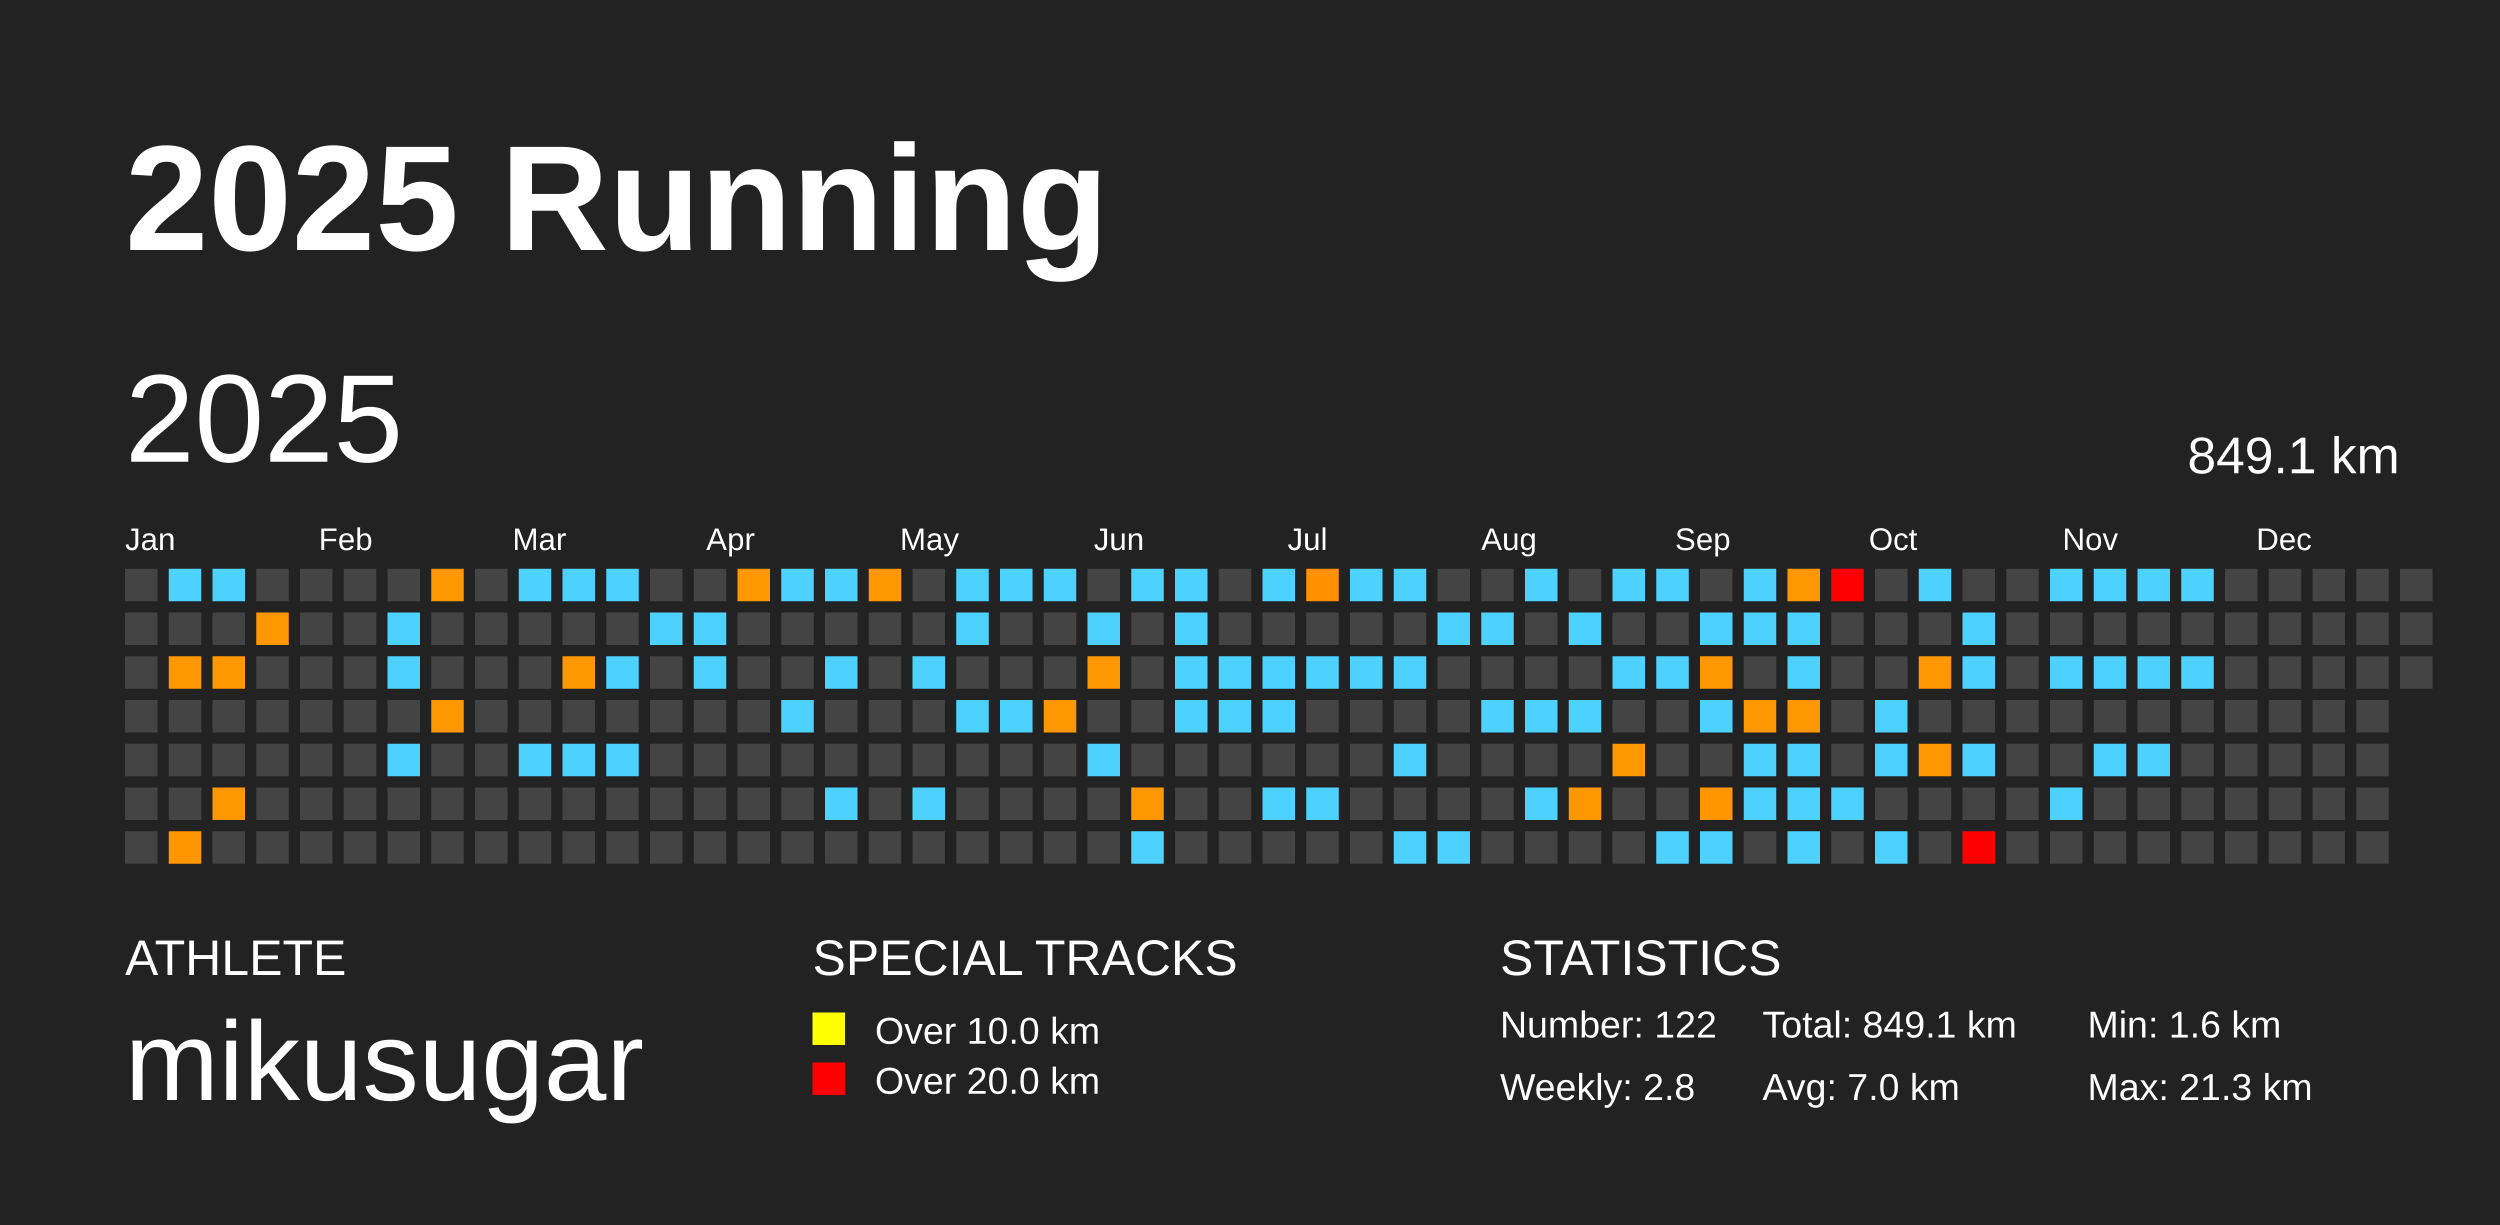
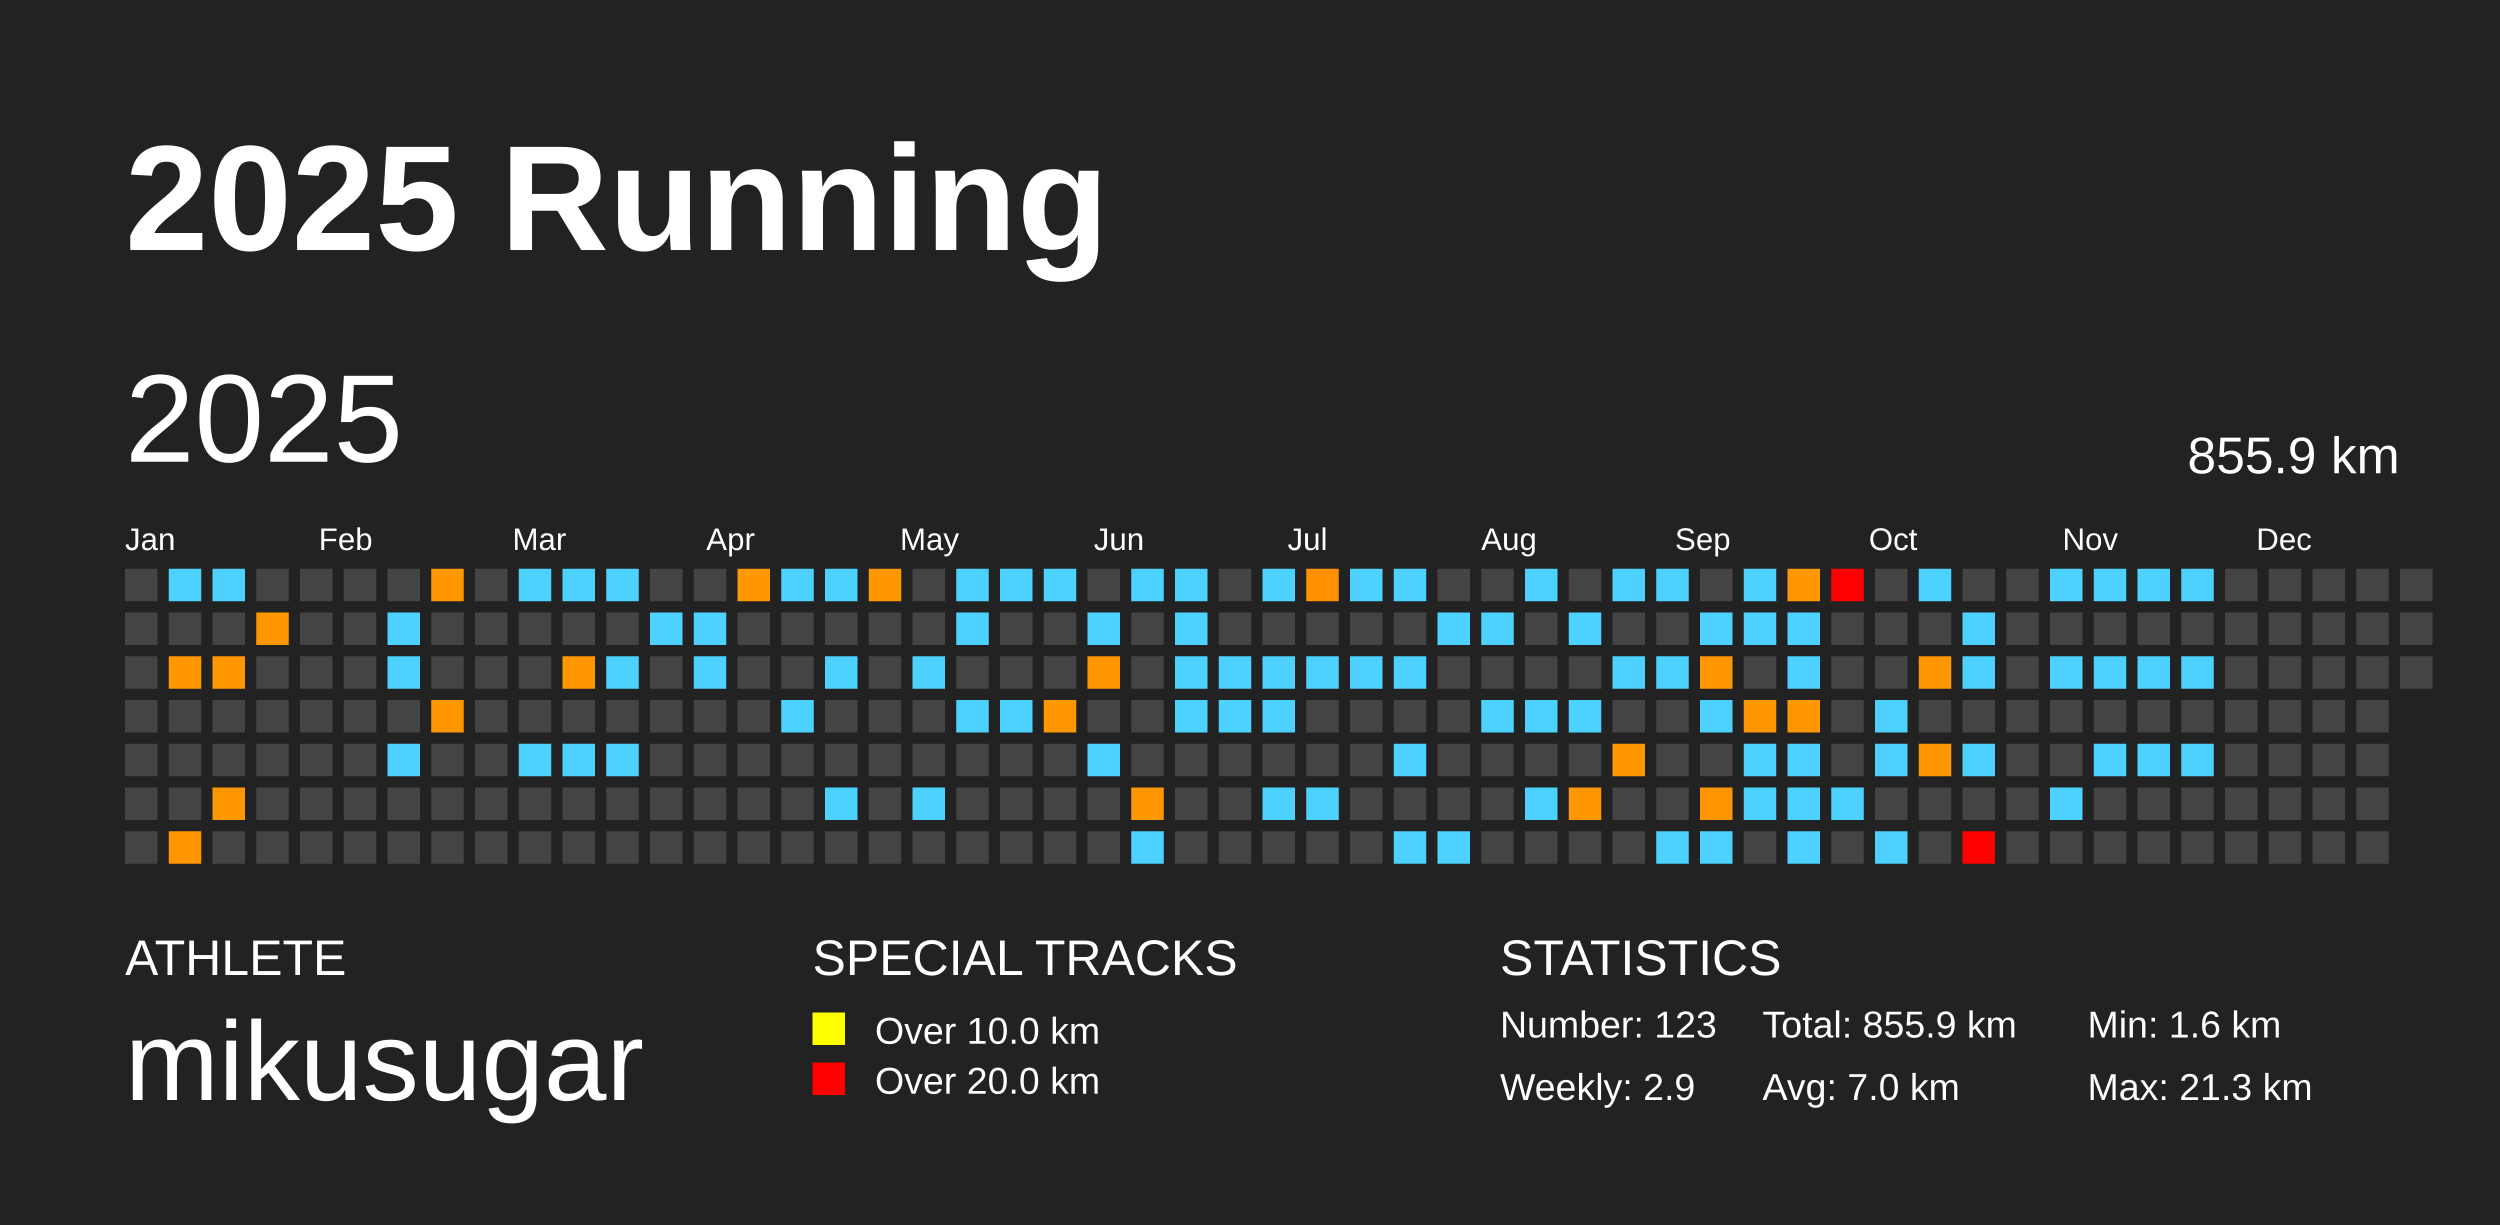
<svg xmlns="http://www.w3.org/2000/svg" baseProfile="full" height="98mm" version="1.1" viewBox="0,0,200,98" width="200mm">
  <defs />
  <rect fill="#222222" height="98" width="200" x="0" y="0" />
  <text fill="#FFFFFF" style="font-size:12px; font-family:Arial; font-weight:bold;" x="10" y="20">2025 Running</text>
  <text fill="#FFFFFF" style="font-size:4px; font-family:Arial" x="10" y="78">ATHLETE</text>
  <text fill="#FFFFFF" style="font-size:9px; font-family:Arial" x="10" y="88">mikusugar</text>
  <text fill="#FFFFFF" style="font-size:4px; font-family:Arial" x="65" y="78">SPECIAL TRACKS</text>
  <rect fill="yellow" height="2.6" width="2.6" x="65" y="81" />
  <text fill="#FFFFFF" style="font-size:3px; font-family:Arial" x="70" y="83.5">Over 10.0 km</text>
  <rect fill="red" height="2.6" width="2.6" x="65" y="85" />
  <text fill="#FFFFFF" style="font-size:3px; font-family:Arial" x="70" y="87.5">Over 20.0 km</text>
  <text fill="#FFFFFF" style="font-size:4px; font-family:Arial" x="120" y="78">STATISTICS</text>
-   <text fill="#FFFFFF" style="font-size:3px; font-family:Arial" x="120" y="83">Number: 122</text>
-   <text fill="#FFFFFF" style="font-size:3px; font-family:Arial" x="120" y="88">Weekly: 2.8</text>
-   <text fill="#FFFFFF" style="font-size:3px; font-family:Arial" x="141" y="83">Total: 849.1 km</text>
+   <text fill="#FFFFFF" style="font-size:3px; font-family:Arial" x="120" y="83">Number: 123</text>
+   <text fill="#FFFFFF" style="font-size:3px; font-family:Arial" x="120" y="88">Weekly: 2.9</text>
+   <text fill="#FFFFFF" style="font-size:3px; font-family:Arial" x="141" y="83">Total: 855.9 km</text>
  <text fill="#FFFFFF" style="font-size:3px; font-family:Arial" x="141" y="88">Avg: 7.0 km</text>
  <text fill="#FFFFFF" style="font-size:3px; font-family:Arial" x="167" y="83">Min: 1.6 km</text>
  <text fill="#FFFFFF" style="font-size:3px; font-family:Arial" x="167" y="88">Max: 21.3 km</text>
  <text dominant-baseline="hanging" fill="#FFFFFF" style="font-size:10.0px; font-family:Arial;" x="10" y="30">2025</text>
-   <text dominant-baseline="hanging" fill="#FFFFFF" style="font-size:4.125px; font-family:Arial;" x="175" y="35">849.1 km</text>
+   <text dominant-baseline="hanging" fill="#FFFFFF" style="font-size:4.125px; font-family:Arial;" x="175" y="35">855.9 km</text>
  <text fill="#FFFFFF" style="font-size:2.5px; font-family:Arial" x="10.0" y="44">Jan</text>
  <text fill="#FFFFFF" style="font-size:2.5px; font-family:Arial" x="25.5" y="44">Feb</text>
  <text fill="#FFFFFF" style="font-size:2.5px; font-family:Arial" x="41.0" y="44">Mar</text>
  <text fill="#FFFFFF" style="font-size:2.5px; font-family:Arial" x="56.5" y="44">Apr</text>
  <text fill="#FFFFFF" style="font-size:2.5px; font-family:Arial" x="72.0" y="44">May</text>
  <text fill="#FFFFFF" style="font-size:2.5px; font-family:Arial" x="87.5" y="44">Jun</text>
  <text fill="#FFFFFF" style="font-size:2.5px; font-family:Arial" x="103.0" y="44">Jul</text>
  <text fill="#FFFFFF" style="font-size:2.5px; font-family:Arial" x="118.5" y="44">Aug</text>
  <text fill="#FFFFFF" style="font-size:2.5px; font-family:Arial" x="134.0" y="44">Sep</text>
  <text fill="#FFFFFF" style="font-size:2.5px; font-family:Arial" x="149.5" y="44">Oct</text>
  <text fill="#FFFFFF" style="font-size:2.5px; font-family:Arial" x="165.0" y="44">Nov</text>
  <text fill="#FFFFFF" style="font-size:2.5px; font-family:Arial" x="180.5" y="44">Dec</text>
  <rect fill="#444444" height="2.6" width="2.6" x="10.0" y="45.5" />
  <rect fill="#444444" height="2.6" width="2.6" x="10.0" y="49.0" />
  <rect fill="#444444" height="2.6" width="2.6" x="10.0" y="52.5" />
  <rect fill="#444444" height="2.6" width="2.6" x="10.0" y="56.0" />
  <rect fill="#444444" height="2.6" width="2.6" x="10.0" y="59.5" />
  <rect fill="#444444" height="2.6" width="2.6" x="10.0" y="63.0" />
  <rect fill="#444444" height="2.6" width="2.6" x="10.0" y="66.5" />
  <rect fill="#4dd2ff" height="2.6" width="2.6" x="13.5" y="45.5" />
  <rect fill="#444444" height="2.6" width="2.6" x="13.5" y="49.0" />
  <rect fill="#ff9800" height="2.6" width="2.6" x="13.5" y="52.5" />
  <rect fill="#444444" height="2.6" width="2.6" x="13.5" y="56.0" />
  <rect fill="#444444" height="2.6" width="2.6" x="13.5" y="59.5" />
  <rect fill="#444444" height="2.6" width="2.6" x="13.5" y="63.0" />
  <rect fill="#ff9600" height="2.6" width="2.6" x="13.5" y="66.5" />
  <rect fill="#4dd2ff" height="2.6" width="2.6" x="17.0" y="45.5" />
  <rect fill="#444444" height="2.6" width="2.6" x="17.0" y="49.0" />
  <rect fill="#ff9700" height="2.6" width="2.6" x="17.0" y="52.5" />
  <rect fill="#444444" height="2.6" width="2.6" x="17.0" y="56.0" />
  <rect fill="#444444" height="2.6" width="2.6" x="17.0" y="59.5" />
  <rect fill="#ff9700" height="2.6" width="2.6" x="17.0" y="63.0" />
  <rect fill="#444444" height="2.6" width="2.6" x="17.0" y="66.5" />
  <rect fill="#444444" height="2.6" width="2.6" x="20.5" y="45.5" />
  <rect fill="#ff9700" height="2.6" width="2.6" x="20.5" y="49.0" />
  <rect fill="#444444" height="2.6" width="2.6" x="20.5" y="52.5" />
  <rect fill="#444444" height="2.6" width="2.6" x="20.5" y="56.0" />
  <rect fill="#444444" height="2.6" width="2.6" x="20.5" y="59.5" />
  <rect fill="#444444" height="2.6" width="2.6" x="20.5" y="63.0" />
  <rect fill="#444444" height="2.6" width="2.6" x="20.5" y="66.5" />
  <rect fill="#444444" height="2.6" width="2.6" x="24.0" y="45.5" />
  <rect fill="#444444" height="2.6" width="2.6" x="24.0" y="49.0" />
  <rect fill="#444444" height="2.6" width="2.6" x="24.0" y="52.5" />
  <rect fill="#444444" height="2.6" width="2.6" x="24.0" y="56.0" />
  <rect fill="#444444" height="2.6" width="2.6" x="24.0" y="59.5" />
  <rect fill="#444444" height="2.6" width="2.6" x="24.0" y="63.0" />
  <rect fill="#444444" height="2.6" width="2.6" x="24.0" y="66.5" />
  <rect fill="#444444" height="2.6" width="2.6" x="27.5" y="45.5" />
  <rect fill="#444444" height="2.6" width="2.6" x="27.5" y="49.0" />
  <rect fill="#444444" height="2.6" width="2.6" x="27.5" y="52.5" />
  <rect fill="#444444" height="2.6" width="2.6" x="27.5" y="56.0" />
  <rect fill="#444444" height="2.6" width="2.6" x="27.5" y="59.5" />
  <rect fill="#444444" height="2.6" width="2.6" x="27.5" y="63.0" />
  <rect fill="#444444" height="2.6" width="2.6" x="27.5" y="66.5" />
  <rect fill="#444444" height="2.6" width="2.6" x="31.0" y="45.5" />
  <rect fill="#4dd2ff" height="2.6" width="2.6" x="31.0" y="49.0" />
  <rect fill="#4dd2ff" height="2.6" width="2.6" x="31.0" y="52.5" />
  <rect fill="#444444" height="2.6" width="2.6" x="31.0" y="56.0" />
  <rect fill="#4dd2ff" height="2.6" width="2.6" x="31.0" y="59.5" />
  <rect fill="#444444" height="2.6" width="2.6" x="31.0" y="63.0" />
  <rect fill="#444444" height="2.6" width="2.6" x="31.0" y="66.5" />
  <rect fill="#ff9700" height="2.6" width="2.6" x="34.5" y="45.5" />
  <rect fill="#444444" height="2.6" width="2.6" x="34.5" y="49.0" />
  <rect fill="#444444" height="2.6" width="2.6" x="34.5" y="52.5" />
  <rect fill="#ff9800" height="2.6" width="2.6" x="34.5" y="56.0" />
  <rect fill="#444444" height="2.6" width="2.6" x="34.5" y="59.5" />
  <rect fill="#444444" height="2.6" width="2.6" x="34.5" y="63.0" />
  <rect fill="#444444" height="2.6" width="2.6" x="34.5" y="66.5" />
  <rect fill="#444444" height="2.6" width="2.6" x="38.0" y="45.5" />
  <rect fill="#444444" height="2.6" width="2.6" x="38.0" y="49.0" />
  <rect fill="#444444" height="2.6" width="2.6" x="38.0" y="52.5" />
  <rect fill="#444444" height="2.6" width="2.6" x="38.0" y="56.0" />
  <rect fill="#444444" height="2.6" width="2.6" x="38.0" y="59.5" />
  <rect fill="#444444" height="2.6" width="2.6" x="38.0" y="63.0" />
  <rect fill="#444444" height="2.6" width="2.6" x="38.0" y="66.5" />
  <rect fill="#4dd2ff" height="2.6" width="2.6" x="41.5" y="45.5" />
  <rect fill="#444444" height="2.6" width="2.6" x="41.5" y="49.0" />
  <rect fill="#444444" height="2.6" width="2.6" x="41.5" y="52.5" />
  <rect fill="#444444" height="2.6" width="2.6" x="41.5" y="56.0" />
  <rect fill="#4dd2ff" height="2.6" width="2.6" x="41.5" y="59.5" />
  <rect fill="#444444" height="2.6" width="2.6" x="41.5" y="63.0" />
  <rect fill="#444444" height="2.6" width="2.6" x="41.5" y="66.5" />
  <rect fill="#4dd2ff" height="2.6" width="2.6" x="45.0" y="45.5" />
  <rect fill="#444444" height="2.6" width="2.6" x="45.0" y="49.0" />
  <rect fill="#ff9800" height="2.6" width="2.6" x="45.0" y="52.5" />
  <rect fill="#444444" height="2.6" width="2.6" x="45.0" y="56.0" />
  <rect fill="#4dd2ff" height="2.6" width="2.6" x="45.0" y="59.5" />
  <rect fill="#444444" height="2.6" width="2.6" x="45.0" y="63.0" />
  <rect fill="#444444" height="2.6" width="2.6" x="45.0" y="66.5" />
  <rect fill="#4dd2ff" height="2.6" width="2.6" x="48.5" y="45.5" />
  <rect fill="#444444" height="2.6" width="2.6" x="48.5" y="49.0" />
  <rect fill="#4dd2ff" height="2.6" width="2.6" x="48.5" y="52.5" />
  <rect fill="#444444" height="2.6" width="2.6" x="48.5" y="56.0" />
  <rect fill="#4dd2ff" height="2.6" width="2.6" x="48.5" y="59.5" />
  <rect fill="#444444" height="2.6" width="2.6" x="48.5" y="63.0" />
  <rect fill="#444444" height="2.6" width="2.6" x="48.5" y="66.5" />
  <rect fill="#444444" height="2.6" width="2.6" x="52.0" y="45.5" />
  <rect fill="#4dd2ff" height="2.6" width="2.6" x="52.0" y="49.0" />
  <rect fill="#444444" height="2.6" width="2.6" x="52.0" y="52.5" />
  <rect fill="#444444" height="2.6" width="2.6" x="52.0" y="56.0" />
  <rect fill="#444444" height="2.6" width="2.6" x="52.0" y="59.5" />
  <rect fill="#444444" height="2.6" width="2.6" x="52.0" y="63.0" />
  <rect fill="#444444" height="2.6" width="2.6" x="52.0" y="66.5" />
  <rect fill="#444444" height="2.6" width="2.6" x="55.5" y="45.5" />
  <rect fill="#4dd2ff" height="2.6" width="2.6" x="55.5" y="49.0" />
  <rect fill="#4dd2ff" height="2.6" width="2.6" x="55.5" y="52.5" />
  <rect fill="#444444" height="2.6" width="2.6" x="55.5" y="56.0" />
  <rect fill="#444444" height="2.6" width="2.6" x="55.5" y="59.5" />
  <rect fill="#444444" height="2.6" width="2.6" x="55.5" y="63.0" />
  <rect fill="#444444" height="2.6" width="2.6" x="55.5" y="66.5" />
  <rect fill="#ff9800" height="2.6" width="2.6" x="59.0" y="45.5" />
  <rect fill="#444444" height="2.6" width="2.6" x="59.0" y="49.0" />
  <rect fill="#444444" height="2.6" width="2.6" x="59.0" y="52.5" />
  <rect fill="#444444" height="2.6" width="2.6" x="59.0" y="56.0" />
  <rect fill="#444444" height="2.6" width="2.6" x="59.0" y="59.5" />
  <rect fill="#444444" height="2.6" width="2.6" x="59.0" y="63.0" />
  <rect fill="#444444" height="2.6" width="2.6" x="59.0" y="66.5" />
  <rect fill="#4dd2ff" height="2.6" width="2.6" x="62.5" y="45.5" />
  <rect fill="#444444" height="2.6" width="2.6" x="62.5" y="49.0" />
  <rect fill="#444444" height="2.6" width="2.6" x="62.5" y="52.5" />
  <rect fill="#4dd2ff" height="2.6" width="2.6" x="62.5" y="56.0" />
  <rect fill="#444444" height="2.6" width="2.6" x="62.5" y="59.5" />
  <rect fill="#444444" height="2.6" width="2.6" x="62.5" y="63.0" />
  <rect fill="#444444" height="2.6" width="2.6" x="62.5" y="66.5" />
  <rect fill="#4dd2ff" height="2.6" width="2.6" x="66.0" y="45.5" />
  <rect fill="#444444" height="2.6" width="2.6" x="66.0" y="49.0" />
  <rect fill="#4dd2ff" height="2.6" width="2.6" x="66.0" y="52.5" />
  <rect fill="#444444" height="2.6" width="2.6" x="66.0" y="56.0" />
  <rect fill="#444444" height="2.6" width="2.6" x="66.0" y="59.5" />
  <rect fill="#4dd2ff" height="2.6" width="2.6" x="66.0" y="63.0" />
  <rect fill="#444444" height="2.6" width="2.6" x="66.0" y="66.5" />
  <rect fill="#ff9800" height="2.6" width="2.6" x="69.5" y="45.5" />
  <rect fill="#444444" height="2.6" width="2.6" x="69.5" y="49.0" />
  <rect fill="#444444" height="2.6" width="2.6" x="69.5" y="52.5" />
  <rect fill="#444444" height="2.6" width="2.6" x="69.5" y="56.0" />
  <rect fill="#444444" height="2.6" width="2.6" x="69.5" y="59.5" />
  <rect fill="#444444" height="2.6" width="2.6" x="69.5" y="63.0" />
  <rect fill="#444444" height="2.6" width="2.6" x="69.5" y="66.5" />
  <rect fill="#444444" height="2.6" width="2.6" x="73.0" y="45.5" />
  <rect fill="#444444" height="2.6" width="2.6" x="73.0" y="49.0" />
  <rect fill="#4dd2ff" height="2.6" width="2.6" x="73.0" y="52.5" />
  <rect fill="#444444" height="2.6" width="2.6" x="73.0" y="56.0" />
  <rect fill="#444444" height="2.6" width="2.6" x="73.0" y="59.5" />
  <rect fill="#4dd2ff" height="2.6" width="2.6" x="73.0" y="63.0" />
  <rect fill="#444444" height="2.6" width="2.6" x="73.0" y="66.5" />
  <rect fill="#4dd2ff" height="2.6" width="2.6" x="76.5" y="45.5" />
  <rect fill="#4dd2ff" height="2.6" width="2.6" x="76.5" y="49.0" />
  <rect fill="#444444" height="2.6" width="2.6" x="76.5" y="52.5" />
  <rect fill="#4dd2ff" height="2.6" width="2.6" x="76.5" y="56.0" />
  <rect fill="#444444" height="2.6" width="2.6" x="76.5" y="59.5" />
  <rect fill="#444444" height="2.6" width="2.6" x="76.5" y="63.0" />
  <rect fill="#444444" height="2.6" width="2.6" x="76.5" y="66.5" />
  <rect fill="#4dd2ff" height="2.6" width="2.6" x="80.0" y="45.5" />
  <rect fill="#444444" height="2.6" width="2.6" x="80.0" y="49.0" />
  <rect fill="#444444" height="2.6" width="2.6" x="80.0" y="52.5" />
  <rect fill="#4dd2ff" height="2.6" width="2.6" x="80.0" y="56.0" />
  <rect fill="#444444" height="2.6" width="2.6" x="80.0" y="59.5" />
  <rect fill="#444444" height="2.6" width="2.6" x="80.0" y="63.0" />
  <rect fill="#444444" height="2.6" width="2.6" x="80.0" y="66.5" />
  <rect fill="#4dd2ff" height="2.6" width="2.6" x="83.5" y="45.5" />
  <rect fill="#444444" height="2.6" width="2.6" x="83.5" y="49.0" />
  <rect fill="#444444" height="2.6" width="2.6" x="83.5" y="52.5" />
  <rect fill="#ff9800" height="2.6" width="2.6" x="83.5" y="56.0" />
  <rect fill="#444444" height="2.6" width="2.6" x="83.5" y="59.5" />
  <rect fill="#444444" height="2.6" width="2.6" x="83.5" y="63.0" />
  <rect fill="#444444" height="2.6" width="2.6" x="83.5" y="66.5" />
  <rect fill="#444444" height="2.6" width="2.6" x="87.0" y="45.5" />
  <rect fill="#4dd2ff" height="2.6" width="2.6" x="87.0" y="49.0" />
  <rect fill="#ff9800" height="2.6" width="2.6" x="87.0" y="52.5" />
  <rect fill="#444444" height="2.6" width="2.6" x="87.0" y="56.0" />
  <rect fill="#4dd2ff" height="2.6" width="2.6" x="87.0" y="59.5" />
  <rect fill="#444444" height="2.6" width="2.6" x="87.0" y="63.0" />
  <rect fill="#444444" height="2.6" width="2.6" x="87.0" y="66.5" />
  <rect fill="#4dd2ff" height="2.6" width="2.6" x="90.5" y="45.5" />
  <rect fill="#444444" height="2.6" width="2.6" x="90.5" y="49.0" />
  <rect fill="#444444" height="2.6" width="2.6" x="90.5" y="52.5" />
  <rect fill="#444444" height="2.6" width="2.6" x="90.5" y="56.0" />
  <rect fill="#444444" height="2.6" width="2.6" x="90.5" y="59.5" />
  <rect fill="#ff9800" height="2.6" width="2.6" x="90.5" y="63.0" />
  <rect fill="#4dd2ff" height="2.6" width="2.6" x="90.5" y="66.5" />
  <rect fill="#4dd2ff" height="2.6" width="2.6" x="94.0" y="45.5" />
  <rect fill="#4dd2ff" height="2.6" width="2.6" x="94.0" y="49.0" />
  <rect fill="#4dd2ff" height="2.6" width="2.6" x="94.0" y="52.5" />
  <rect fill="#4dd2ff" height="2.6" width="2.6" x="94.0" y="56.0" />
  <rect fill="#444444" height="2.6" width="2.6" x="94.0" y="59.5" />
  <rect fill="#444444" height="2.6" width="2.6" x="94.0" y="63.0" />
  <rect fill="#444444" height="2.6" width="2.6" x="94.0" y="66.5" />
  <rect fill="#444444" height="2.6" width="2.6" x="97.5" y="45.5" />
  <rect fill="#444444" height="2.6" width="2.6" x="97.5" y="49.0" />
  <rect fill="#4dd2ff" height="2.6" width="2.6" x="97.5" y="52.5" />
  <rect fill="#4dd2ff" height="2.6" width="2.6" x="97.5" y="56.0" />
  <rect fill="#444444" height="2.6" width="2.6" x="97.5" y="59.5" />
  <rect fill="#444444" height="2.6" width="2.6" x="97.5" y="63.0" />
  <rect fill="#444444" height="2.6" width="2.6" x="97.5" y="66.5" />
  <rect fill="#4dd2ff" height="2.6" width="2.6" x="101.0" y="45.5" />
  <rect fill="#444444" height="2.6" width="2.6" x="101.0" y="49.0" />
  <rect fill="#4dd2ff" height="2.6" width="2.6" x="101.0" y="52.5" />
  <rect fill="#4dd2ff" height="2.6" width="2.6" x="101.0" y="56.0" />
  <rect fill="#444444" height="2.6" width="2.6" x="101.0" y="59.5" />
  <rect fill="#4dd2ff" height="2.6" width="2.6" x="101.0" y="63.0" />
  <rect fill="#444444" height="2.6" width="2.6" x="101.0" y="66.5" />
  <rect fill="#ff9100" height="2.6" width="2.6" x="104.5" y="45.5" />
  <rect fill="#444444" height="2.6" width="2.6" x="104.5" y="49.0" />
  <rect fill="#4dd2ff" height="2.6" width="2.6" x="104.5" y="52.5" />
  <rect fill="#444444" height="2.6" width="2.6" x="104.5" y="56.0" />
  <rect fill="#444444" height="2.6" width="2.6" x="104.5" y="59.5" />
  <rect fill="#4dd2ff" height="2.6" width="2.6" x="104.5" y="63.0" />
  <rect fill="#444444" height="2.6" width="2.6" x="104.5" y="66.5" />
  <rect fill="#4dd2ff" height="2.6" width="2.6" x="108.0" y="45.5" />
  <rect fill="#444444" height="2.6" width="2.6" x="108.0" y="49.0" />
  <rect fill="#4dd2ff" height="2.6" width="2.6" x="108.0" y="52.5" />
  <rect fill="#444444" height="2.6" width="2.6" x="108.0" y="56.0" />
  <rect fill="#444444" height="2.6" width="2.6" x="108.0" y="59.5" />
  <rect fill="#444444" height="2.6" width="2.6" x="108.0" y="63.0" />
  <rect fill="#444444" height="2.6" width="2.6" x="108.0" y="66.5" />
  <rect fill="#4dd2ff" height="2.6" width="2.6" x="111.5" y="45.5" />
  <rect fill="#444444" height="2.6" width="2.6" x="111.5" y="49.0" />
  <rect fill="#4dd2ff" height="2.6" width="2.6" x="111.5" y="52.5" />
  <rect fill="#444444" height="2.6" width="2.6" x="111.5" y="56.0" />
  <rect fill="#4dd2ff" height="2.6" width="2.6" x="111.5" y="59.5" />
  <rect fill="#444444" height="2.6" width="2.6" x="111.5" y="63.0" />
  <rect fill="#4dd2ff" height="2.6" width="2.6" x="111.5" y="66.5" />
  <rect fill="#444444" height="2.6" width="2.6" x="115.0" y="45.5" />
  <rect fill="#4dd2ff" height="2.6" width="2.6" x="115.0" y="49.0" />
  <rect fill="#444444" height="2.6" width="2.6" x="115.0" y="52.5" />
  <rect fill="#444444" height="2.6" width="2.6" x="115.0" y="56.0" />
  <rect fill="#444444" height="2.6" width="2.6" x="115.0" y="59.5" />
  <rect fill="#444444" height="2.6" width="2.6" x="115.0" y="63.0" />
  <rect fill="#4dd2ff" height="2.6" width="2.6" x="115.0" y="66.5" />
  <rect fill="#444444" height="2.6" width="2.6" x="118.5" y="45.5" />
  <rect fill="#4dd2ff" height="2.6" width="2.6" x="118.5" y="49.0" />
  <rect fill="#444444" height="2.6" width="2.6" x="118.5" y="52.5" />
  <rect fill="#4dd2ff" height="2.6" width="2.6" x="118.5" y="56.0" />
  <rect fill="#444444" height="2.6" width="2.6" x="118.5" y="59.5" />
  <rect fill="#444444" height="2.6" width="2.6" x="118.5" y="63.0" />
  <rect fill="#444444" height="2.6" width="2.6" x="118.5" y="66.5" />
  <rect fill="#4dd2ff" height="2.6" width="2.6" x="122.0" y="45.5" />
  <rect fill="#444444" height="2.6" width="2.6" x="122.0" y="49.0" />
  <rect fill="#444444" height="2.6" width="2.6" x="122.0" y="52.5" />
  <rect fill="#4dd2ff" height="2.6" width="2.6" x="122.0" y="56.0" />
  <rect fill="#444444" height="2.6" width="2.6" x="122.0" y="59.5" />
  <rect fill="#4dd2ff" height="2.6" width="2.6" x="122.0" y="63.0" />
  <rect fill="#444444" height="2.6" width="2.6" x="122.0" y="66.5" />
  <rect fill="#444444" height="2.6" width="2.6" x="125.5" y="45.5" />
  <rect fill="#4dd2ff" height="2.6" width="2.6" x="125.5" y="49.0" />
  <rect fill="#444444" height="2.6" width="2.6" x="125.5" y="52.5" />
  <rect fill="#4dd2ff" height="2.6" width="2.6" x="125.5" y="56.0" />
  <rect fill="#444444" height="2.6" width="2.6" x="125.5" y="59.5" />
  <rect fill="#ff9700" height="2.6" width="2.6" x="125.5" y="63.0" />
  <rect fill="#444444" height="2.6" width="2.6" x="125.5" y="66.5" />
  <rect fill="#4dd2ff" height="2.6" width="2.6" x="129.0" y="45.5" />
  <rect fill="#444444" height="2.6" width="2.6" x="129.0" y="49.0" />
  <rect fill="#4dd2ff" height="2.6" width="2.6" x="129.0" y="52.5" />
  <rect fill="#444444" height="2.6" width="2.6" x="129.0" y="56.0" />
  <rect fill="#ff9800" height="2.6" width="2.6" x="129.0" y="59.5" />
  <rect fill="#444444" height="2.6" width="2.6" x="129.0" y="63.0" />
  <rect fill="#444444" height="2.6" width="2.6" x="129.0" y="66.5" />
  <rect fill="#4dd2ff" height="2.6" width="2.6" x="132.5" y="45.5" />
  <rect fill="#444444" height="2.6" width="2.6" x="132.5" y="49.0" />
  <rect fill="#4dd2ff" height="2.6" width="2.6" x="132.5" y="52.5" />
  <rect fill="#444444" height="2.6" width="2.6" x="132.5" y="56.0" />
  <rect fill="#444444" height="2.6" width="2.6" x="132.5" y="59.5" />
  <rect fill="#444444" height="2.6" width="2.6" x="132.5" y="63.0" />
  <rect fill="#4dd2ff" height="2.6" width="2.6" x="132.5" y="66.5" />
  <rect fill="#444444" height="2.6" width="2.6" x="136.0" y="45.5" />
  <rect fill="#4dd2ff" height="2.6" width="2.6" x="136.0" y="49.0" />
  <rect fill="#ff9800" height="2.6" width="2.6" x="136.0" y="52.5" />
  <rect fill="#4dd2ff" height="2.6" width="2.6" x="136.0" y="56.0" />
  <rect fill="#444444" height="2.6" width="2.6" x="136.0" y="59.5" />
  <rect fill="#ff9600" height="2.6" width="2.6" x="136.0" y="63.0" />
  <rect fill="#4dd2ff" height="2.6" width="2.6" x="136.0" y="66.5" />
  <rect fill="#4dd2ff" height="2.6" width="2.6" x="139.5" y="45.5" />
  <rect fill="#4dd2ff" height="2.6" width="2.6" x="139.5" y="49.0" />
  <rect fill="#444444" height="2.6" width="2.6" x="139.5" y="52.5" />
  <rect fill="#ff9800" height="2.6" width="2.6" x="139.5" y="56.0" />
  <rect fill="#4dd2ff" height="2.6" width="2.6" x="139.5" y="59.5" />
  <rect fill="#4dd2ff" height="2.6" width="2.6" x="139.5" y="63.0" />
  <rect fill="#444444" height="2.6" width="2.6" x="139.5" y="66.5" />
  <rect fill="#ff9800" height="2.6" width="2.6" x="143.0" y="45.5" />
  <rect fill="#4dd2ff" height="2.6" width="2.6" x="143.0" y="49.0" />
  <rect fill="#4dd2ff" height="2.6" width="2.6" x="143.0" y="52.5" />
  <rect fill="#ff9700" height="2.6" width="2.6" x="143.0" y="56.0" />
  <rect fill="#4dd2ff" height="2.6" width="2.6" x="143.0" y="59.5" />
  <rect fill="#4dd2ff" height="2.6" width="2.6" x="143.0" y="63.0" />
  <rect fill="#4dd2ff" height="2.6" width="2.6" x="143.0" y="66.5" />
  <rect fill="red" height="2.6" width="2.6" x="146.5" y="45.5" />
  <rect fill="#444444" height="2.6" width="2.6" x="146.5" y="49.0" />
  <rect fill="#444444" height="2.6" width="2.6" x="146.5" y="52.5" />
  <rect fill="#444444" height="2.6" width="2.6" x="146.5" y="56.0" />
  <rect fill="#444444" height="2.6" width="2.6" x="146.5" y="59.5" />
  <rect fill="#4dd2ff" height="2.6" width="2.6" x="146.5" y="63.0" />
  <rect fill="#444444" height="2.6" width="2.6" x="146.5" y="66.5" />
  <rect fill="#444444" height="2.6" width="2.6" x="150.0" y="45.5" />
  <rect fill="#444444" height="2.6" width="2.6" x="150.0" y="49.0" />
  <rect fill="#444444" height="2.6" width="2.6" x="150.0" y="52.5" />
  <rect fill="#4dd2ff" height="2.6" width="2.6" x="150.0" y="56.0" />
  <rect fill="#4dd2ff" height="2.6" width="2.6" x="150.0" y="59.5" />
  <rect fill="#444444" height="2.6" width="2.6" x="150.0" y="63.0" />
  <rect fill="#4dd2ff" height="2.6" width="2.6" x="150.0" y="66.5" />
  <rect fill="#4dd2ff" height="2.6" width="2.6" x="153.5" y="45.5" />
  <rect fill="#444444" height="2.6" width="2.6" x="153.5" y="49.0" />
  <rect fill="#ff9800" height="2.6" width="2.6" x="153.5" y="52.5" />
  <rect fill="#444444" height="2.6" width="2.6" x="153.5" y="56.0" />
  <rect fill="#ff9800" height="2.6" width="2.6" x="153.5" y="59.5" />
  <rect fill="#444444" height="2.6" width="2.6" x="153.5" y="63.0" />
  <rect fill="#444444" height="2.6" width="2.6" x="153.5" y="66.5" />
  <rect fill="#444444" height="2.6" width="2.6" x="157.0" y="45.5" />
  <rect fill="#4dd2ff" height="2.6" width="2.6" x="157.0" y="49.0" />
  <rect fill="#4dd2ff" height="2.6" width="2.6" x="157.0" y="52.5" />
  <rect fill="#444444" height="2.6" width="2.6" x="157.0" y="56.0" />
  <rect fill="#4dd2ff" height="2.6" width="2.6" x="157.0" y="59.5" />
  <rect fill="#444444" height="2.6" width="2.6" x="157.0" y="63.0" />
  <rect fill="red" height="2.6" width="2.6" x="157.0" y="66.5" />
  <rect fill="#444444" height="2.6" width="2.6" x="160.5" y="45.5" />
  <rect fill="#444444" height="2.6" width="2.6" x="160.5" y="49.0" />
  <rect fill="#444444" height="2.6" width="2.6" x="160.5" y="52.5" />
  <rect fill="#444444" height="2.6" width="2.6" x="160.5" y="56.0" />
  <rect fill="#444444" height="2.6" width="2.6" x="160.5" y="59.5" />
  <rect fill="#444444" height="2.6" width="2.6" x="160.5" y="63.0" />
  <rect fill="#444444" height="2.6" width="2.6" x="160.5" y="66.5" />
  <rect fill="#4dd2ff" height="2.6" width="2.6" x="164.0" y="45.5" />
  <rect fill="#444444" height="2.6" width="2.6" x="164.0" y="49.0" />
  <rect fill="#4dd2ff" height="2.6" width="2.6" x="164.0" y="52.5" />
  <rect fill="#444444" height="2.6" width="2.6" x="164.0" y="56.0" />
  <rect fill="#444444" height="2.6" width="2.6" x="164.0" y="59.5" />
  <rect fill="#4dd2ff" height="2.6" width="2.6" x="164.0" y="63.0" />
  <rect fill="#444444" height="2.6" width="2.6" x="164.0" y="66.5" />
  <rect fill="#4dd2ff" height="2.6" width="2.6" x="167.5" y="45.5" />
  <rect fill="#444444" height="2.6" width="2.6" x="167.5" y="49.0" />
  <rect fill="#4dd2ff" height="2.6" width="2.6" x="167.5" y="52.5" />
  <rect fill="#444444" height="2.6" width="2.6" x="167.5" y="56.0" />
  <rect fill="#4dd2ff" height="2.6" width="2.6" x="167.5" y="59.5" />
  <rect fill="#444444" height="2.6" width="2.6" x="167.5" y="63.0" />
  <rect fill="#444444" height="2.6" width="2.6" x="167.5" y="66.5" />
  <rect fill="#4dd2ff" height="2.6" width="2.6" x="171.0" y="45.5" />
  <rect fill="#444444" height="2.6" width="2.6" x="171.0" y="49.0" />
  <rect fill="#4dd2ff" height="2.6" width="2.6" x="171.0" y="52.5" />
  <rect fill="#444444" height="2.6" width="2.6" x="171.0" y="56.0" />
  <rect fill="#4dd2ff" height="2.6" width="2.6" x="171.0" y="59.5" />
  <rect fill="#444444" height="2.6" width="2.6" x="171.0" y="63.0" />
  <rect fill="#444444" height="2.6" width="2.6" x="171.0" y="66.5" />
  <rect fill="#4dd2ff" height="2.6" width="2.6" x="174.5" y="45.5" />
  <rect fill="#444444" height="2.6" width="2.6" x="174.5" y="49.0" />
  <rect fill="#4dd2ff" height="2.6" width="2.6" x="174.5" y="52.5" />
  <rect fill="#444444" height="2.6" width="2.6" x="174.5" y="56.0" />
-   <rect fill="#444444" height="2.6" width="2.6" x="174.5" y="59.5" />
+   <rect fill="#4dd2ff" height="2.6" width="2.6" x="174.5" y="59.5" />
  <rect fill="#444444" height="2.6" width="2.6" x="174.5" y="63.0" />
  <rect fill="#444444" height="2.6" width="2.6" x="174.5" y="66.5" />
  <rect fill="#444444" height="2.6" width="2.6" x="178.0" y="45.5" />
  <rect fill="#444444" height="2.6" width="2.6" x="178.0" y="49.0" />
  <rect fill="#444444" height="2.6" width="2.6" x="178.0" y="52.5" />
  <rect fill="#444444" height="2.6" width="2.6" x="178.0" y="56.0" />
  <rect fill="#444444" height="2.6" width="2.6" x="178.0" y="59.5" />
  <rect fill="#444444" height="2.6" width="2.6" x="178.0" y="63.0" />
  <rect fill="#444444" height="2.6" width="2.6" x="178.0" y="66.5" />
  <rect fill="#444444" height="2.6" width="2.6" x="181.5" y="45.5" />
  <rect fill="#444444" height="2.6" width="2.6" x="181.5" y="49.0" />
  <rect fill="#444444" height="2.6" width="2.6" x="181.5" y="52.5" />
  <rect fill="#444444" height="2.6" width="2.6" x="181.5" y="56.0" />
  <rect fill="#444444" height="2.6" width="2.6" x="181.5" y="59.5" />
  <rect fill="#444444" height="2.6" width="2.6" x="181.5" y="63.0" />
  <rect fill="#444444" height="2.6" width="2.6" x="181.5" y="66.5" />
  <rect fill="#444444" height="2.6" width="2.6" x="185.0" y="45.5" />
  <rect fill="#444444" height="2.6" width="2.6" x="185.0" y="49.0" />
  <rect fill="#444444" height="2.6" width="2.6" x="185.0" y="52.5" />
  <rect fill="#444444" height="2.6" width="2.6" x="185.0" y="56.0" />
  <rect fill="#444444" height="2.6" width="2.6" x="185.0" y="59.5" />
  <rect fill="#444444" height="2.6" width="2.6" x="185.0" y="63.0" />
  <rect fill="#444444" height="2.6" width="2.6" x="185.0" y="66.5" />
  <rect fill="#444444" height="2.6" width="2.6" x="188.5" y="45.5" />
  <rect fill="#444444" height="2.6" width="2.6" x="188.5" y="49.0" />
  <rect fill="#444444" height="2.6" width="2.6" x="188.5" y="52.5" />
  <rect fill="#444444" height="2.6" width="2.6" x="188.5" y="56.0" />
  <rect fill="#444444" height="2.6" width="2.6" x="188.5" y="59.5" />
  <rect fill="#444444" height="2.6" width="2.6" x="188.5" y="63.0" />
  <rect fill="#444444" height="2.6" width="2.6" x="188.5" y="66.5" />
  <rect fill="#444444" height="2.6" width="2.6" x="192.0" y="45.5" />
  <rect fill="#444444" height="2.6" width="2.6" x="192.0" y="49.0" />
  <rect fill="#444444" height="2.6" width="2.6" x="192.0" y="52.5" />
</svg>
